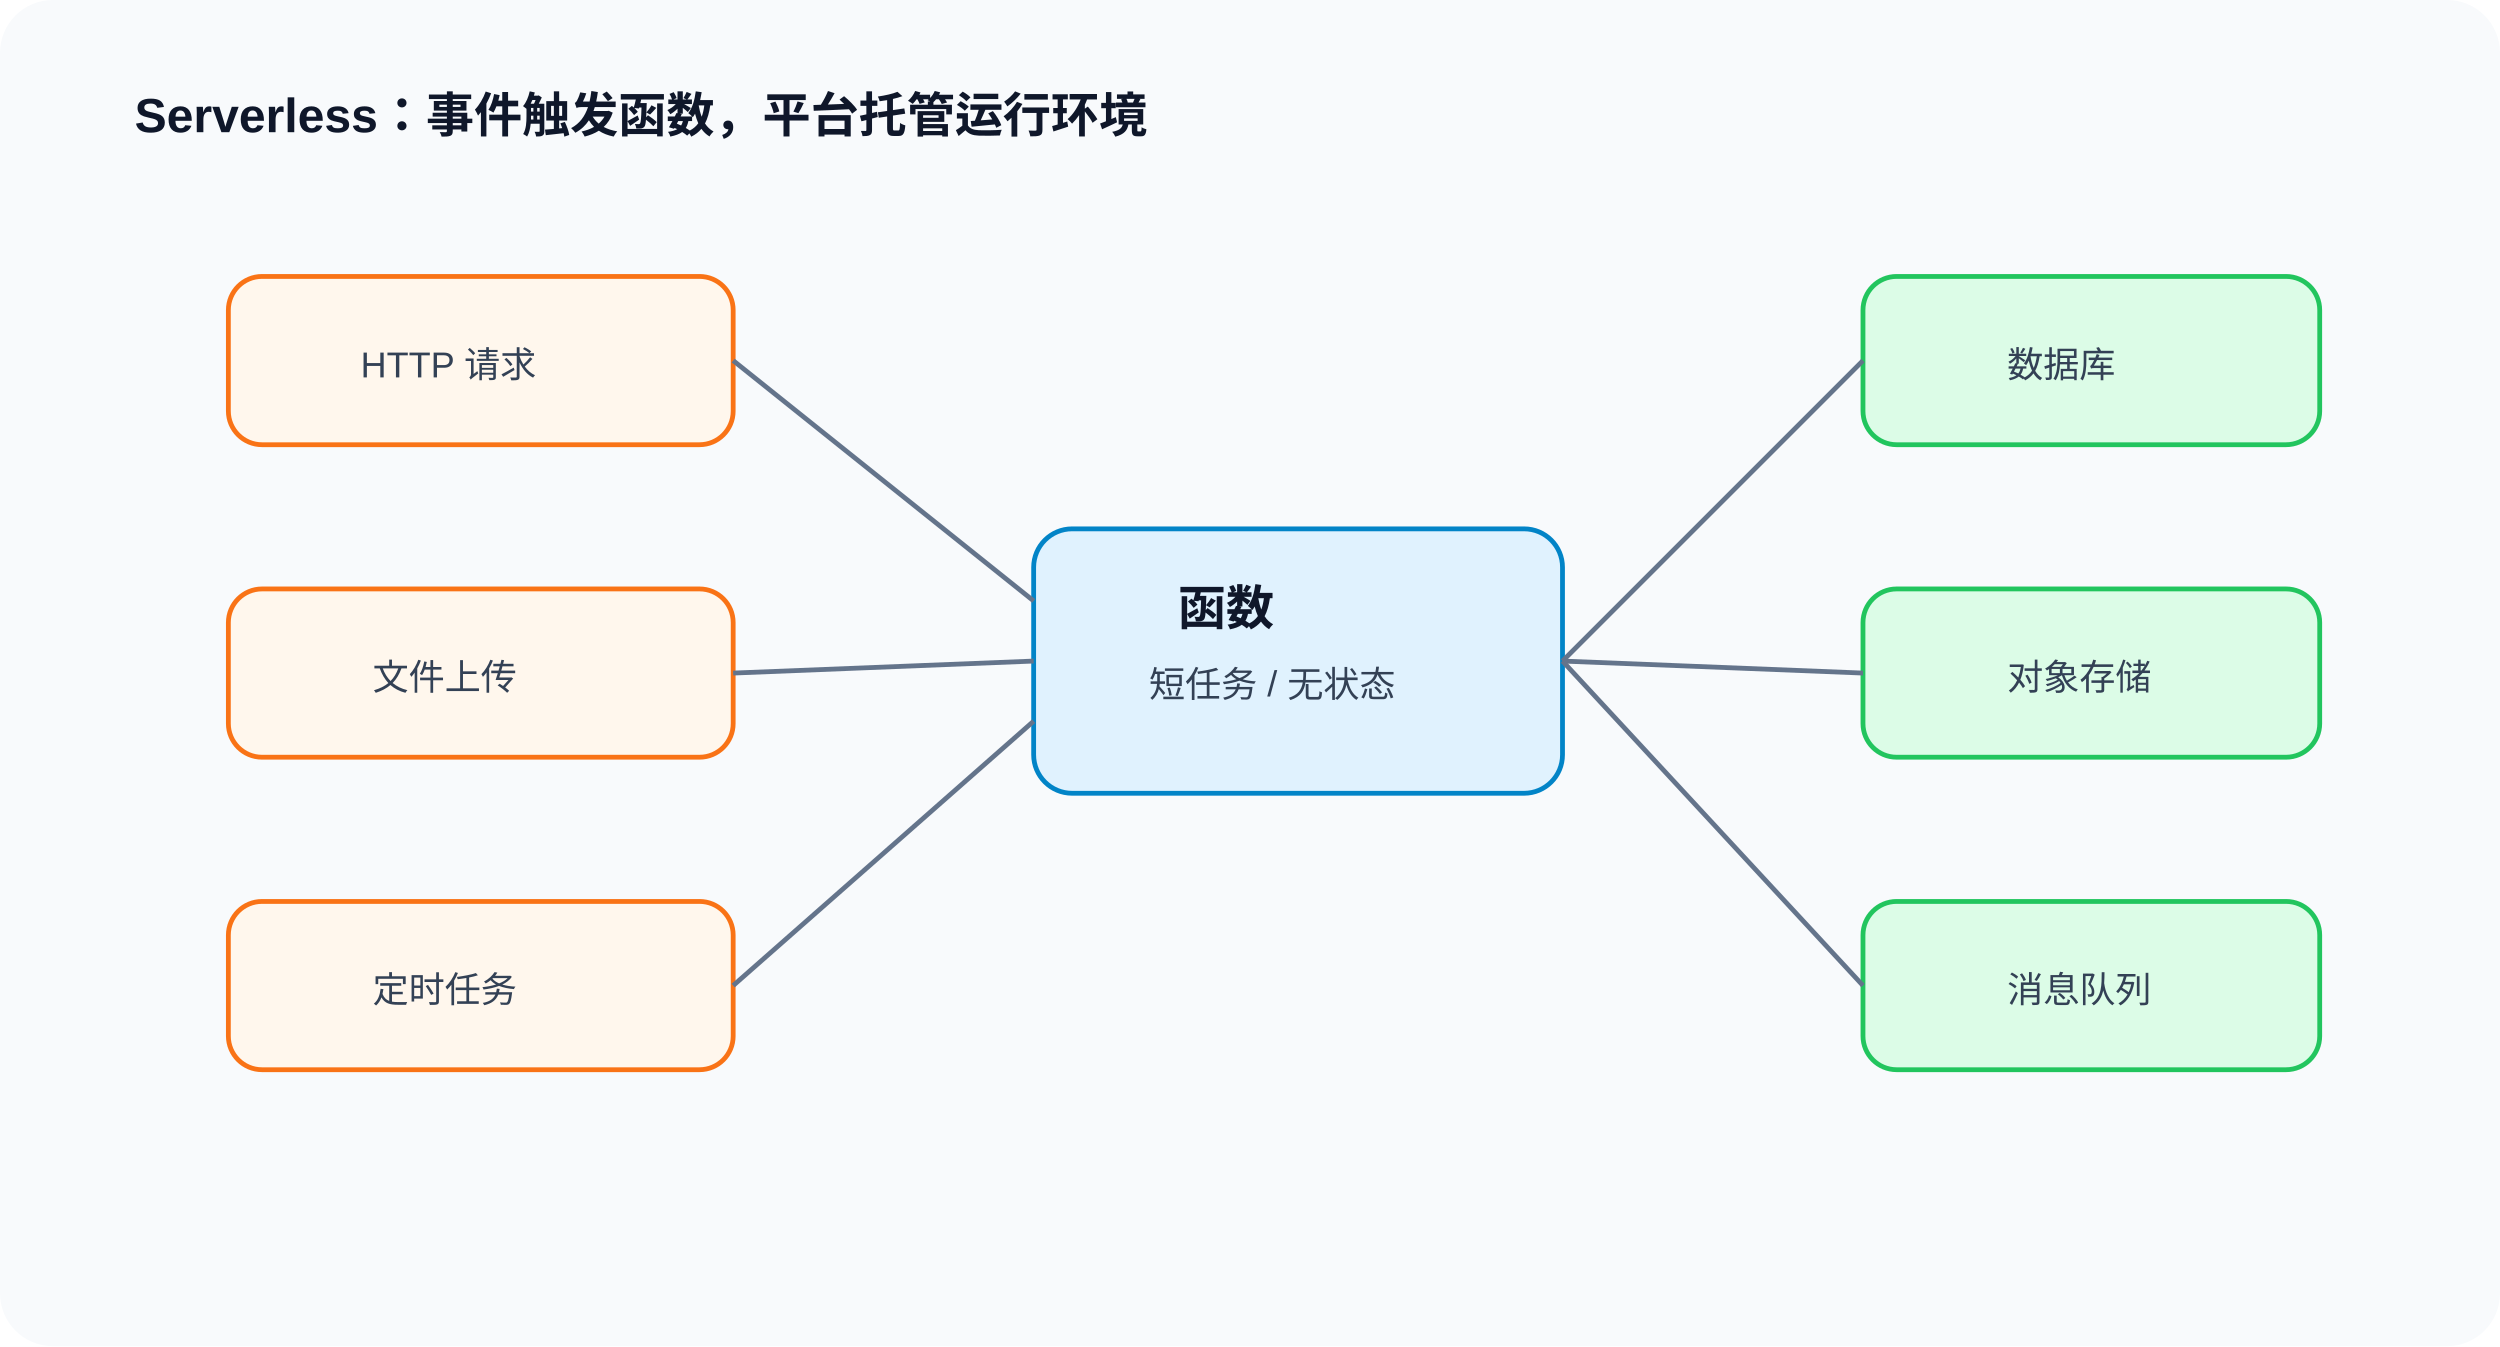
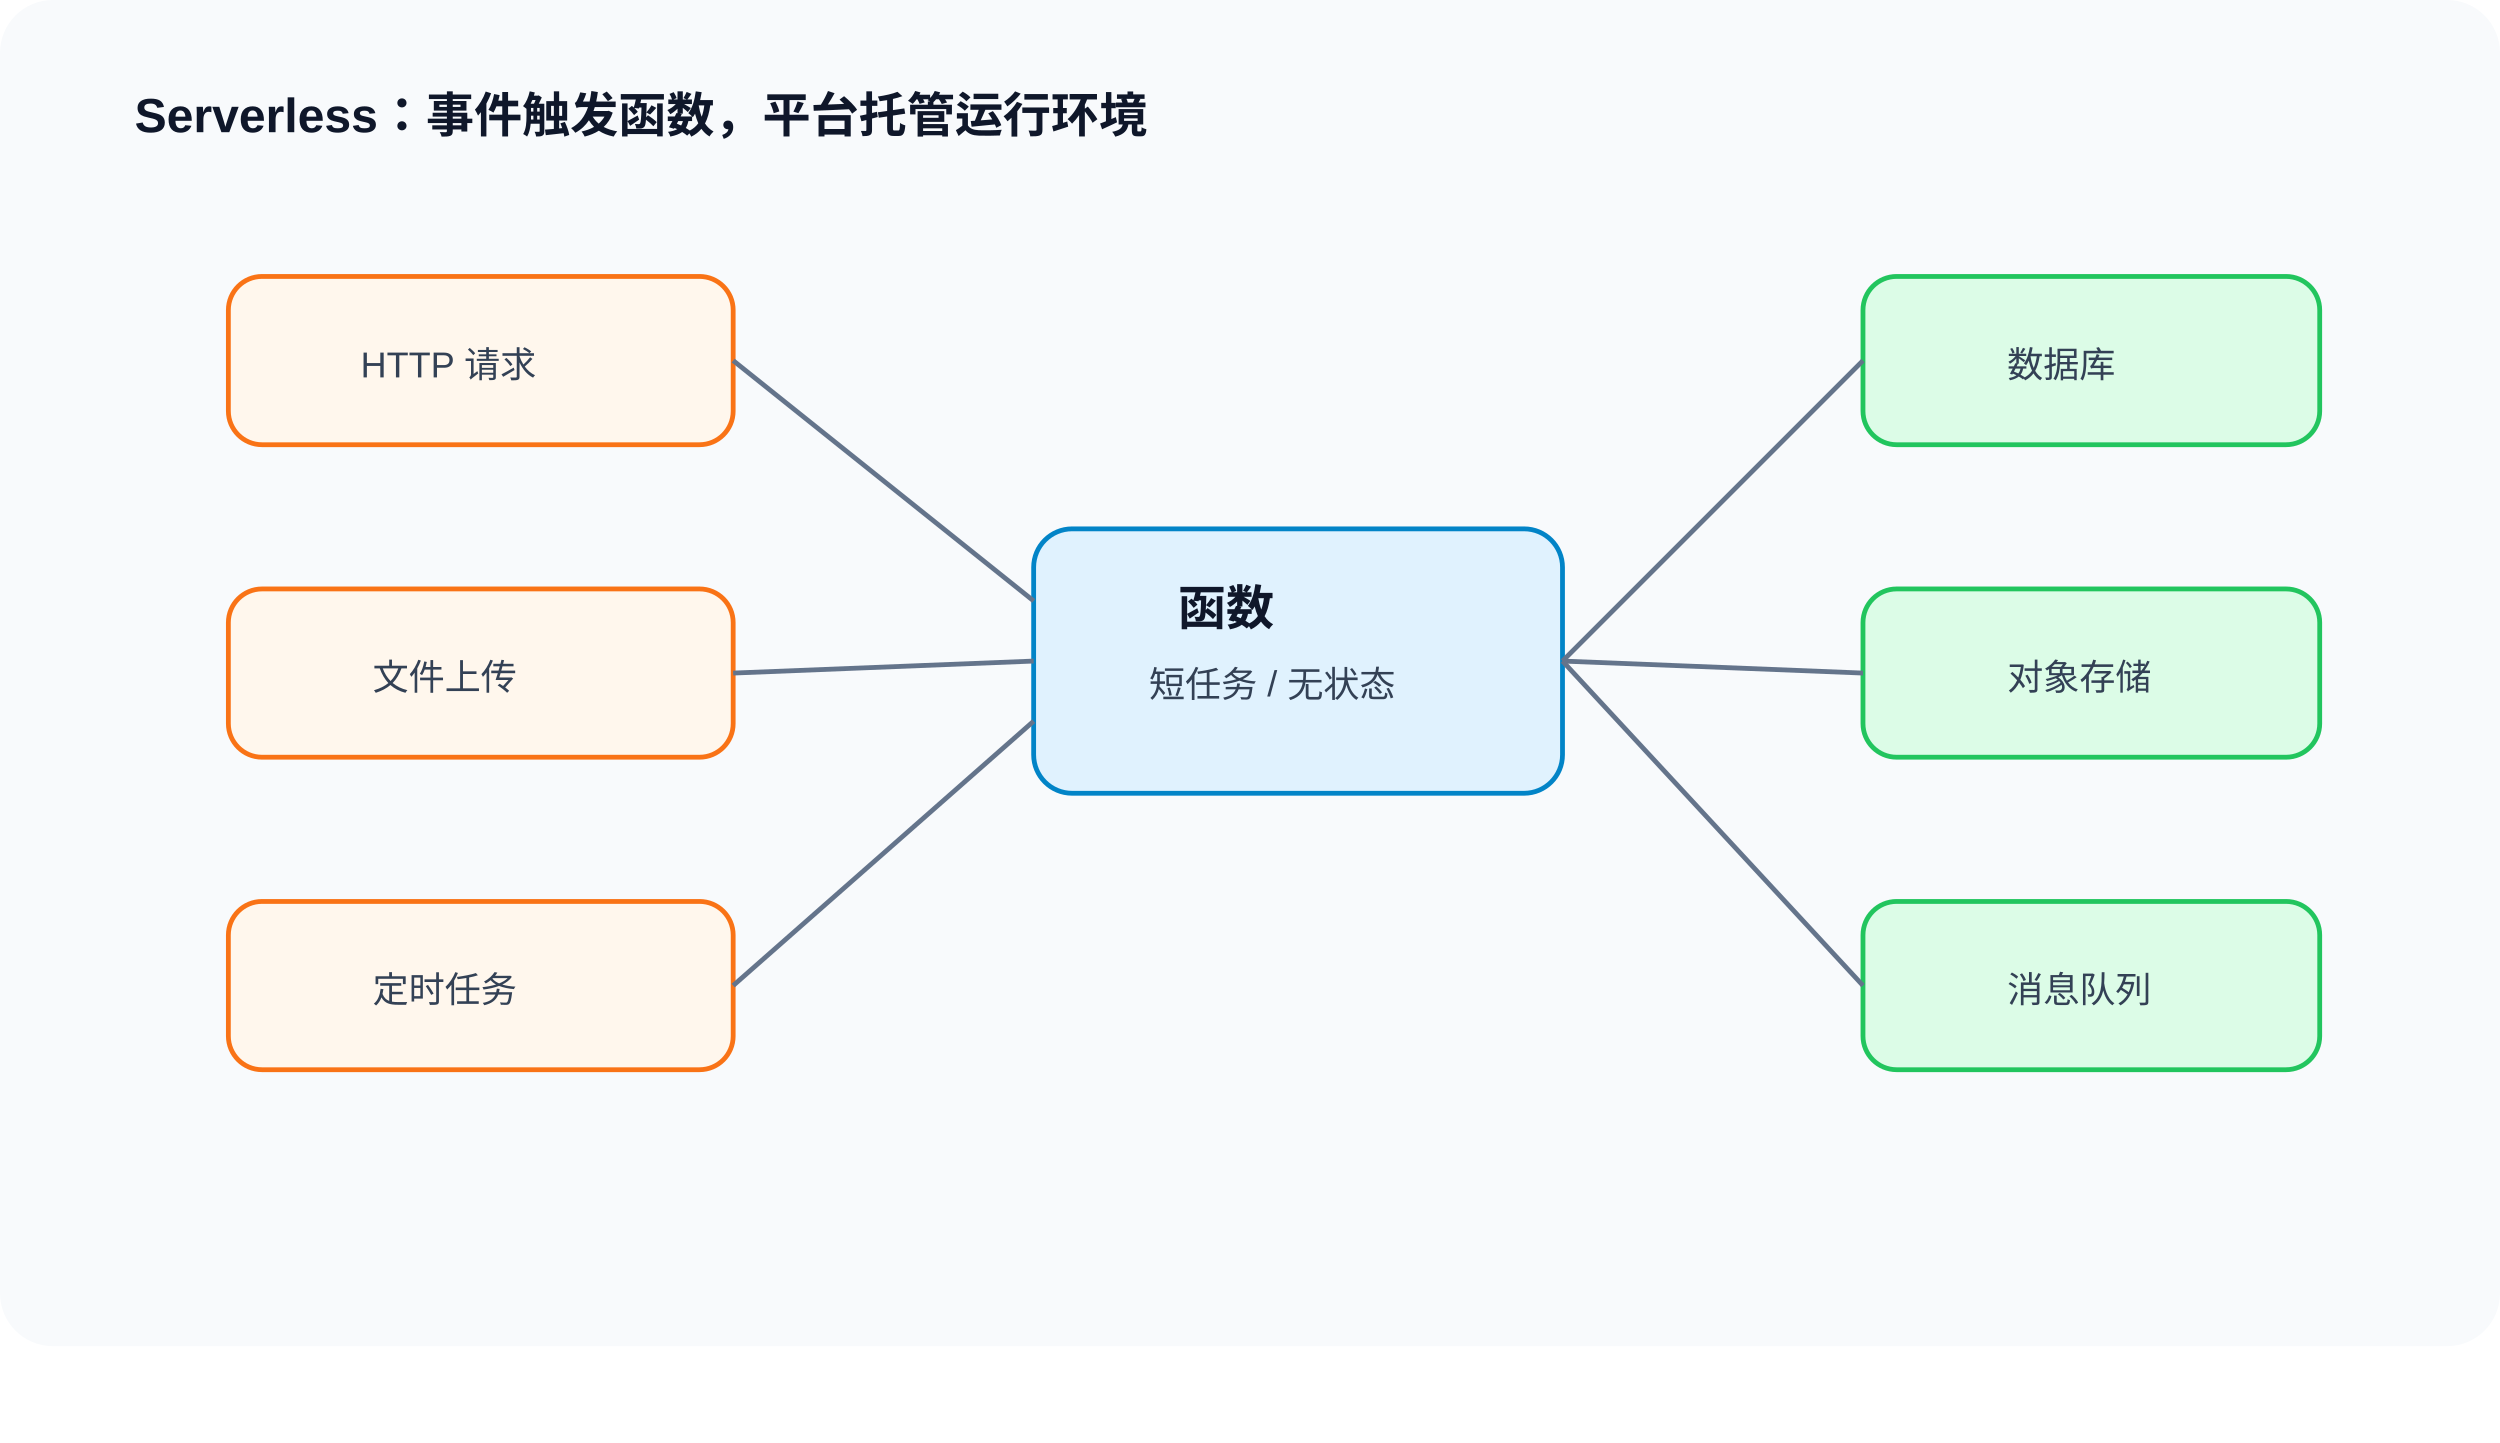
- <svg xmlns="http://www.w3.org/2000/svg" width="1040" height="560" viewBox="0 0 1040 560" role="img" aria-labelledby="title desc">
+ <svg xmlns="http://www.w3.org/2000/svg" width="1040" height="600" viewBox="0 0 1040 600" role="img" aria-labelledby="title desc">
  <style>.bg{fill:#f8fafc}.event{fill:#fff7ed;stroke:#f97316;stroke-width:2}.fn{fill:#e0f2fe;stroke:#0284c7;stroke-width:2}.svc{fill:#dcfce7;stroke:#22c55e;stroke-width:2}.h{font:700 20px Arial,'Microsoft YaHei',sans-serif;fill:#0f172a}.t{font:15px Arial,'Microsoft YaHei',sans-serif;fill:#334155}.line{stroke:#64748b;stroke-width:2}.arrow{fill:#64748b}</style>
  <rect class="bg" width="1040" height="560" rx="22" />
  <text class="h" x="56" y="55">Serverless：事件触发函数，平台托管运行环境</text>
  <rect class="event" x="95" y="115" width="210" height="70" rx="14" />
  <text class="t" x="150" y="157">HTTP 请求</text>
  <rect class="event" x="95" y="245" width="210" height="70" rx="14" />
  <text class="t" x="155" y="287">文件上传</text>
  <rect class="event" x="95" y="375" width="210" height="70" rx="14" />
  <text class="t" x="155" y="417">定时任务</text>
  <rect class="fn" x="430" y="220" width="220" height="110" rx="16" />
  <text class="h" x="490" y="260">函数</text>
  <text class="t" x="478" y="290">短任务 / 无状态</text>
  <rect class="svc" x="775" y="115" width="190" height="70" rx="14" />
  <text class="t" x="835" y="157">数据库</text>
  <rect class="svc" x="775" y="245" width="190" height="70" rx="14" />
  <text class="t" x="835" y="287">对象存储</text>
  <rect class="svc" x="775" y="375" width="190" height="70" rx="14" />
  <text class="t" x="835" y="417">消息队列</text>
  <line class="line" x1="305" y1="150" x2="430" y2="250" />
  <line class="line" x1="305" y1="280" x2="430" y2="275" />
  <line class="line" x1="305" y1="410" x2="430" y2="300" />
  <line class="line" x1="650" y1="275" x2="775" y2="150" />
  <line class="line" x1="650" y1="275" x2="775" y2="280" />
  <line class="line" x1="650" y1="275" x2="775" y2="410" />
</svg>
